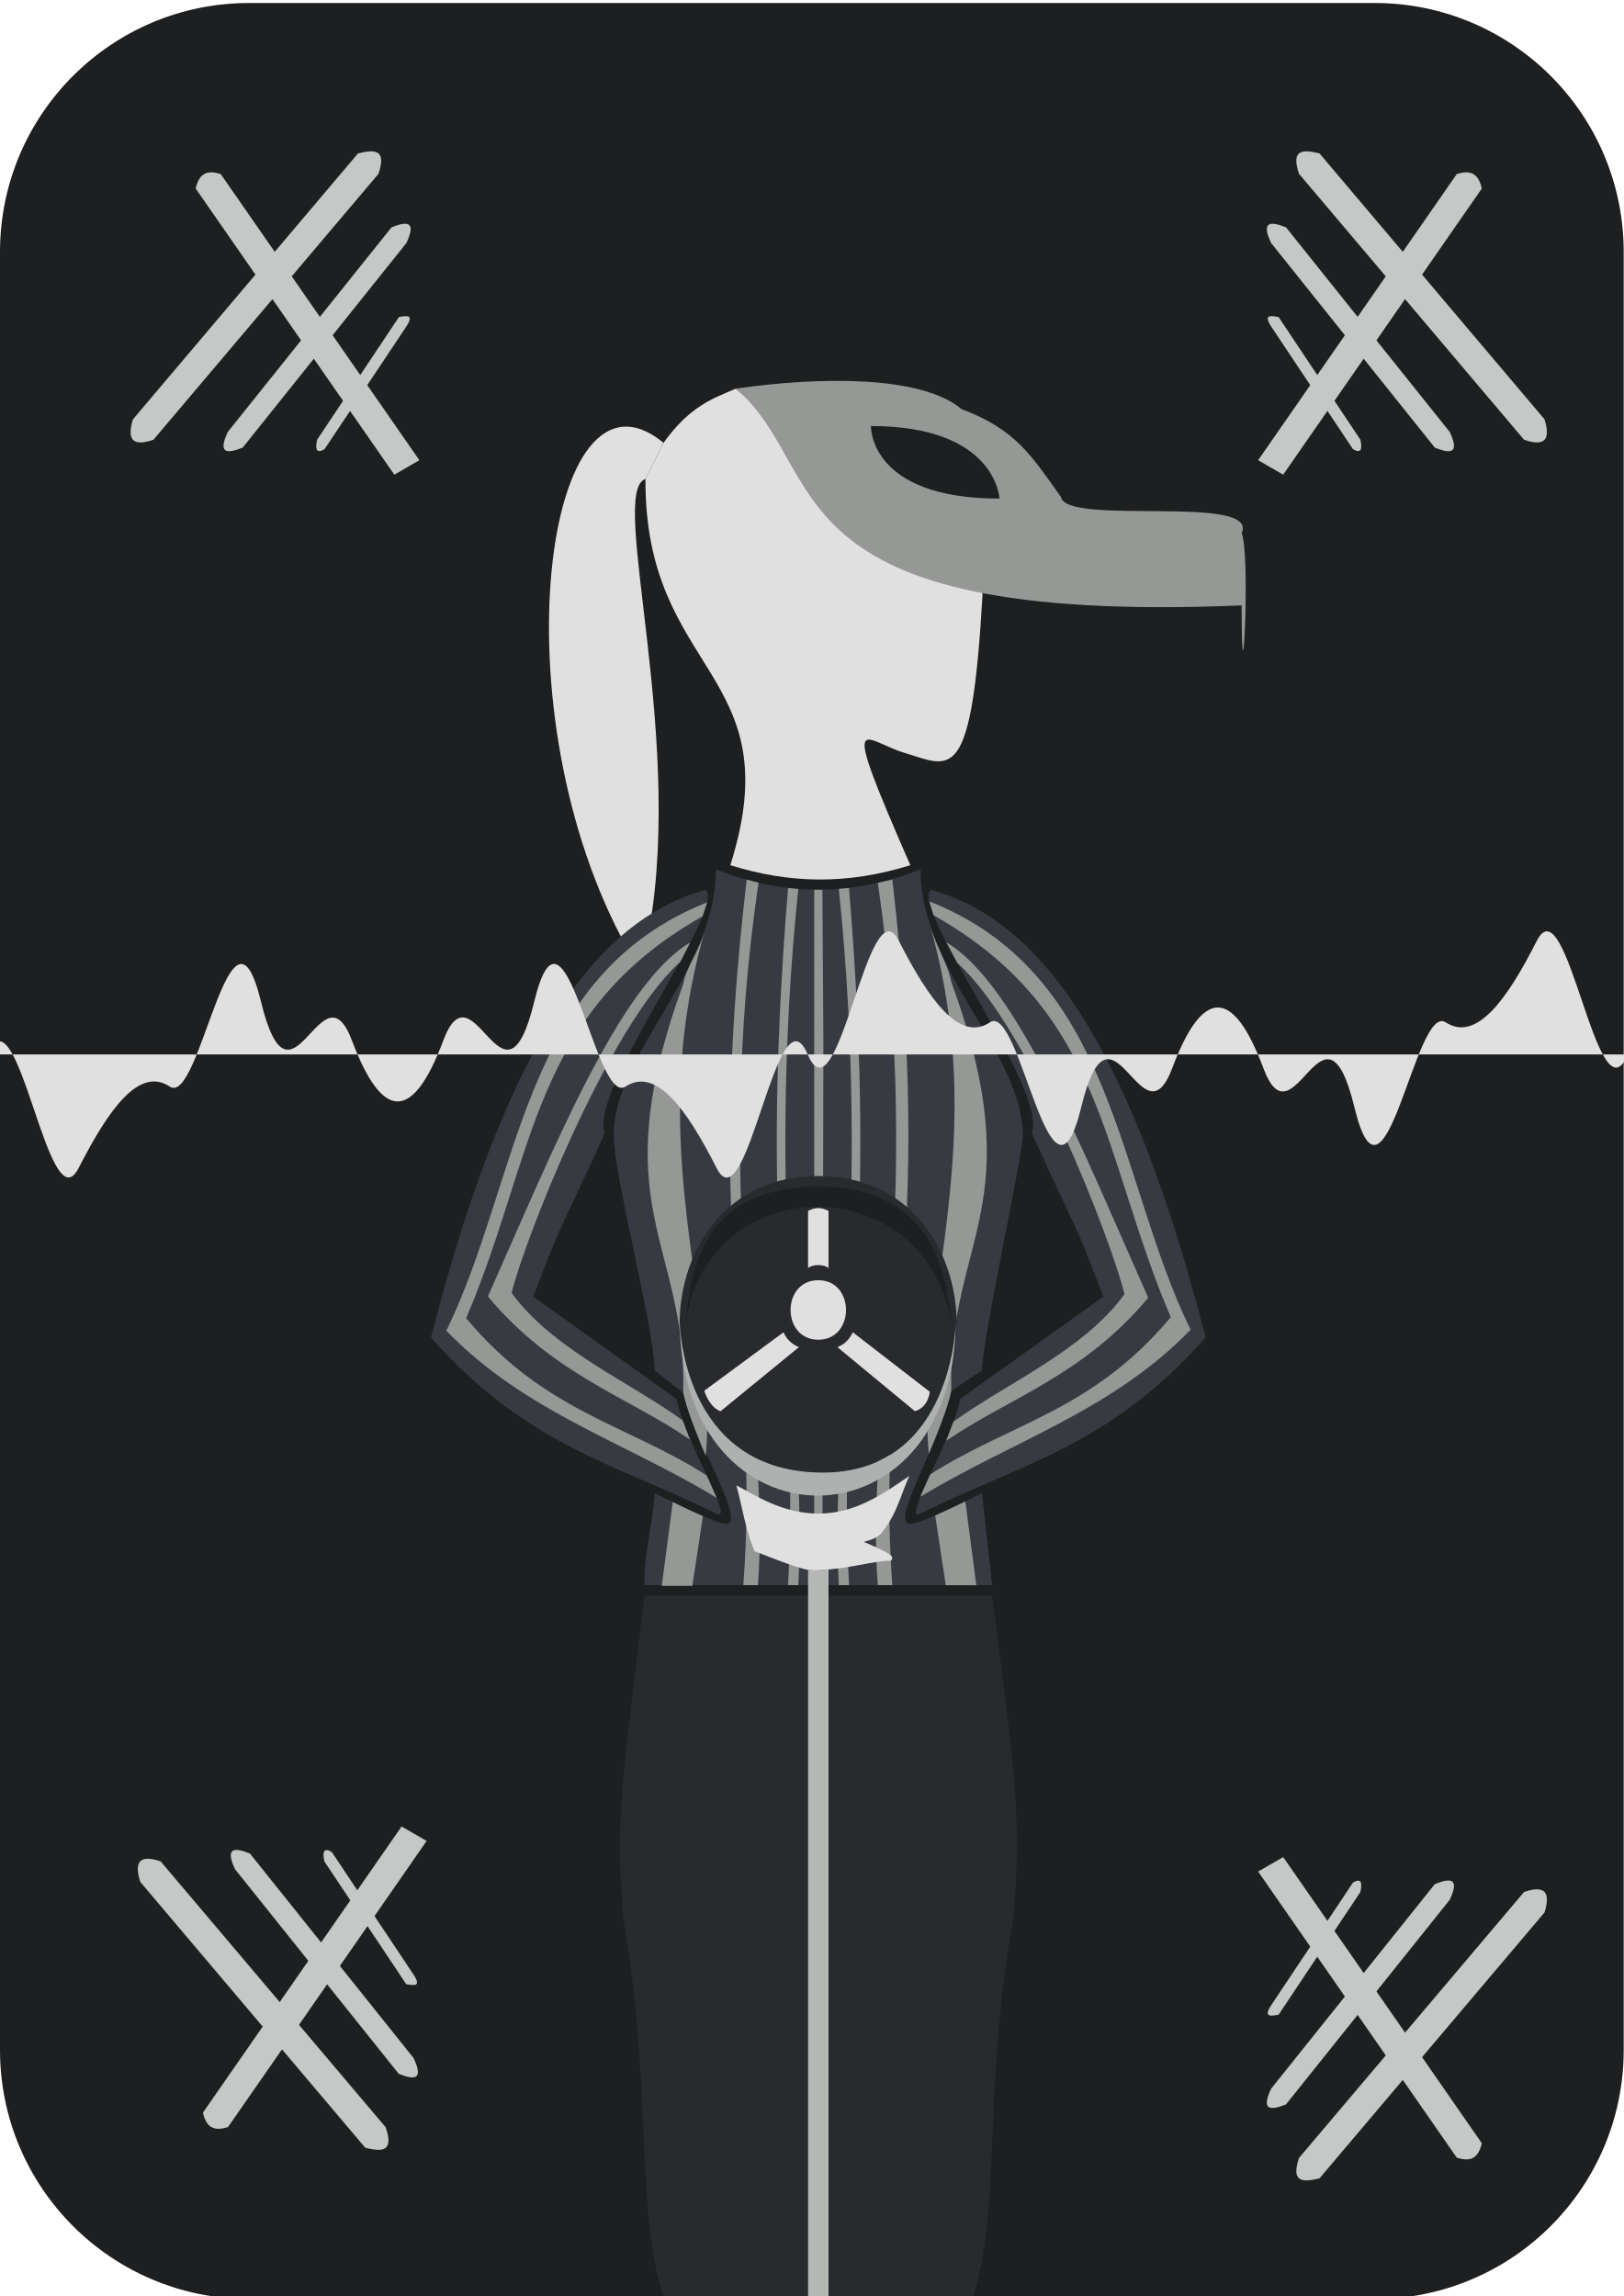
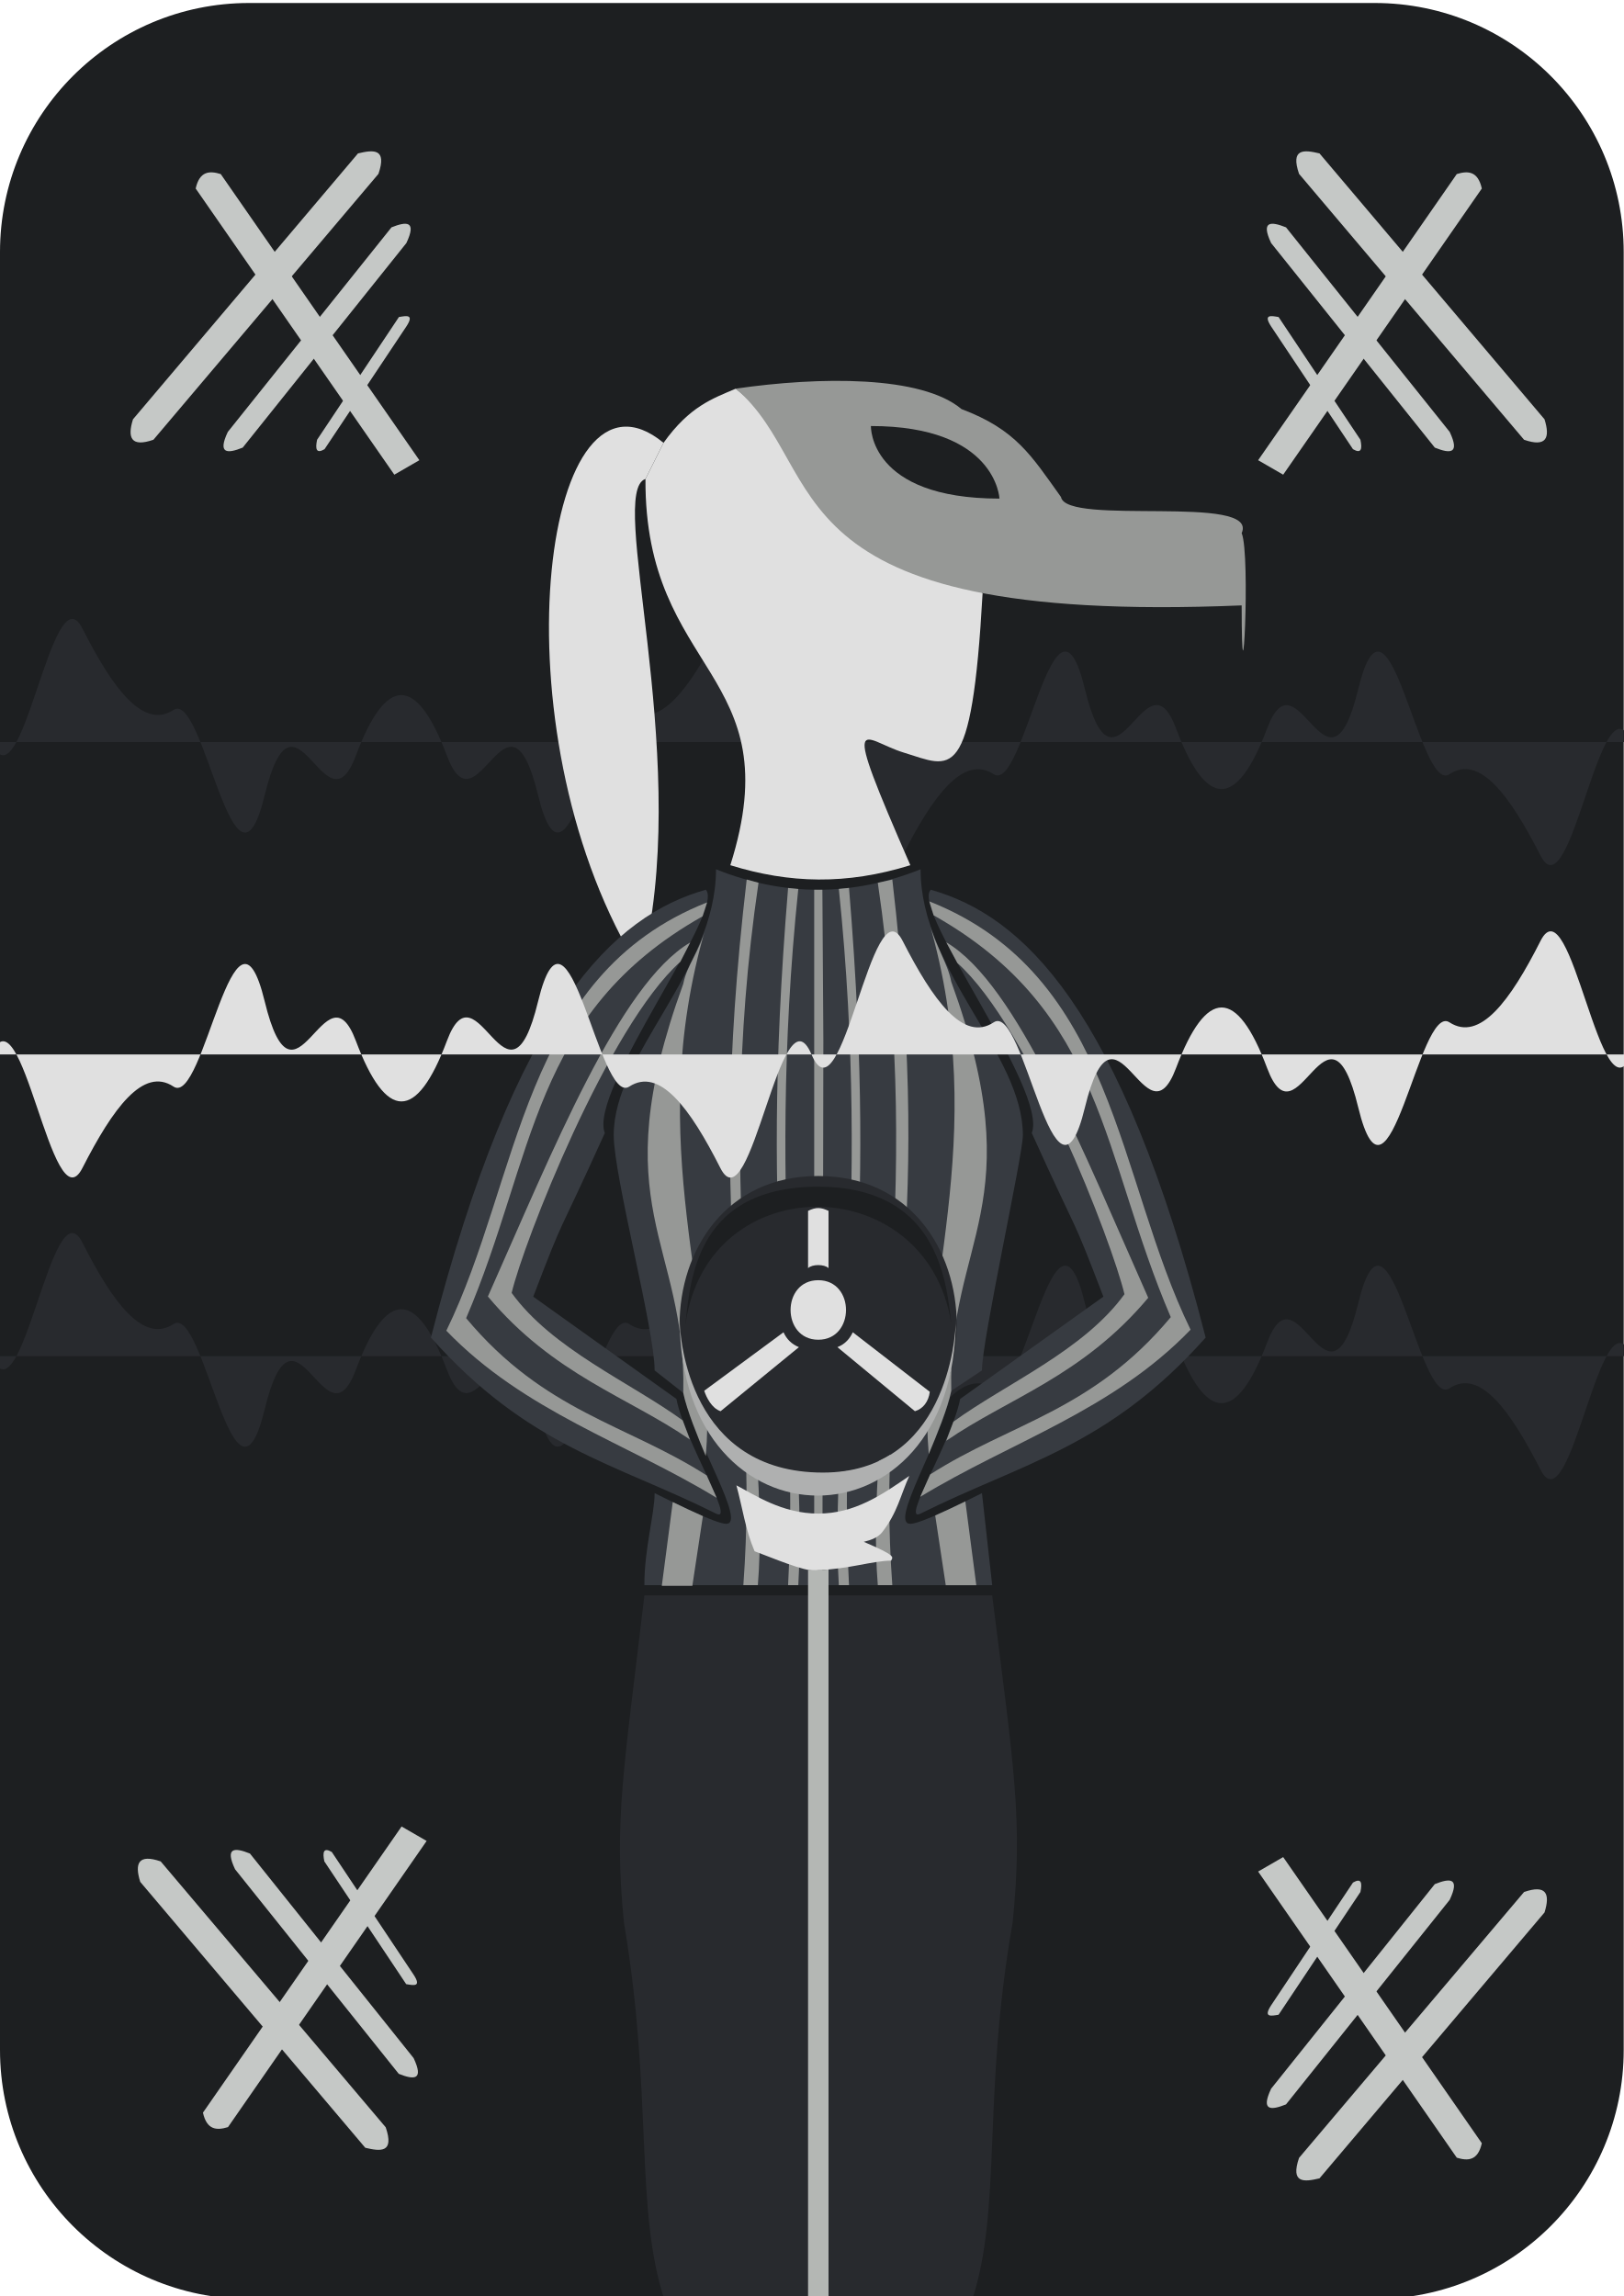
<svg xmlns="http://www.w3.org/2000/svg" width="210mm" height="297mm" viewBox="0 0 210 297" version="1.1" id="svg9111">
  <defs id="defs9105">
    <marker id="Arrow2Sstart" orient="auto" refX="0" refY="0" style="overflow:visible">
      <path d="M 8.72,4.03 -2.21,0.02 8.72,-4 c -1.75,2.37 -1.74,5.62 0,8.03 z" id="Arrow2SstartPath" style="fill:#000000;fill-opacity:1;stroke:#000000;stroke-opacity:1" transform="matrix(0.3,0,0,0.3,-0.69,0)" />
    </marker>
    <marker id="Arrow2Send" orient="auto" refX="0" refY="0" style="overflow:visible">
      <path d="M 8.72,4.03 -2.21,0.02 8.72,-4 c -1.75,2.37 -1.74,5.62 0,8.03 z" id="Arrow2SendPath" style="fill:#000000;fill-opacity:1;stroke:#000000;stroke-opacity:1" transform="matrix(-0.3,0,0,-0.3,0.69,0)" />
    </marker>
  </defs>
  <g id="layer1">
    <rect style="fill:#1d1f21;fill-opacity:1;fill-rule:evenodd;stroke:none;stroke-width:0.265" id="rect5123" width="210" height="297" x="-6.5232471e-06" y="0.387" ry="32.219" />
+     <path style="fill:#282a2e;fill-opacity:1;fill-rule:evenodd;stroke:none;stroke-width:0.267" d="m 211.033,175.431 c -3.929,-9.236 -7.858,22.385 -11.787,14.691 -3.929,-7.693 -7.858,-13.149 -11.787,-10.531 -3.929,2.617 -7.858,-27.192 -11.787,-11.033 -3.929,16.159 -7.858,-5.333 -11.787,5.102 -3.929,10.435 -7.858,10.493 -11.787,0 -3.929,-10.493 -7.858,11.064 -11.787,-5.102 -3.929,-16.166 -7.858,13.591 -11.787,11.033 -3.929,-2.557 -7.858,2.768 -11.787,10.531 -3.929,7.764 -7.858,-23.926 -11.786,-14.691 -3.929,9.236 -7.858,-22.384 -11.787,-14.691 -3.928,7.693 -7.857,13.149 -11.786,10.532 -3.929,-2.617 -7.857,27.192 -11.786,11.033 -3.929,-16.159 -7.858,5.334 -11.786,-5.102 -3.929,-10.435 -7.858,-10.493 -11.787,0 -3.929,10.493 -7.857,-11.064 -11.786,5.102 -3.929,16.166 -7.858,-13.591 -11.786,-11.033 -3.929,2.557 -7.858,-2.768 -11.787,-10.532 -3.928,-7.764 -7.857,23.927 -11.786,14.691" title="sin(5*x) * cos(10*x)" id="path5768-1-7" />
+     <path style="fill:#282a2e;fill-opacity:1;fill-rule:evenodd;stroke:none;stroke-width:0.267" d="m 211.033,95.991 c -3.929,-9.236 -7.858,22.385 -11.787,14.691 -3.929,-7.693 -7.858,-13.149 -11.787,-10.531 -3.929,2.617 -7.858,-27.192 -11.787,-11.033 -3.929,16.159 -7.858,-5.333 -11.787,5.102 -3.929,10.435 -7.858,10.493 -11.787,0 -3.929,-10.493 -7.858,11.064 -11.787,-5.102 -3.929,-16.166 -7.858,13.591 -11.787,11.033 -3.929,-2.557 -7.858,2.768 -11.787,10.531 -3.929,7.764 -7.858,-23.926 -11.786,-14.691 -3.929,9.236 -7.858,-22.384 -11.787,-14.691 -3.928,7.693 -7.857,13.149 -11.786,10.532 -3.929,-2.617 -7.857,27.192 -11.786,11.033 -3.929,-16.159 -7.858,5.334 -11.786,-5.102 -3.929,-10.435 -7.858,-10.493 -11.787,0 -3.929,10.493 -7.857,-11.064 -11.786,5.102 -3.929,16.166 -7.858,-13.591 -11.786,-11.033 -3.929,2.557 -7.858,-2.768 -11.787,-10.532 -3.928,-7.764 -7.857,23.927 -11.786,14.691" title="sin(5*x) * cos(10*x)" id="path5768-1" />
    <path style="fill:#e0e0e0;fill-opacity:1;stroke:none;stroke-width:0.234px;stroke-linecap:butt;stroke-linejoin:miter;stroke-opacity:1" d="m 95.164,50.273 c -2.996,1.29 -5.957,2.266 -9.346,7.01 l -2.337,4.673 C 83.344,87.312 102.394,86.783 94.456,111.919 c 7.638,2.37 15.014,2.567 23.283,0 -9.26,-21.167 -6.167,-16.181 -0.826,-14.558 6.118,1.858 8.763,4.504 10.172,-20.634 z" id="path10024" />
    <path style="fill:#e0e0e0;fill-opacity:1;stroke:none;stroke-width:0.234px;stroke-linecap:butt;stroke-linejoin:miter;stroke-opacity:1" d="m 85.818,57.283 -2.337,4.673 c -4.963,1.62 5.654,34.753 1e-6,60.752 H 81.145 C 64.096,92.076 70.511,44.649 85.818,57.283 Z" id="path9975" />
    <path style="fill:#c5c8c6;fill-opacity:1;stroke:none;stroke-width:0.265px;stroke-linecap:butt;stroke-linejoin:miter;stroke-opacity:1" d="M 17.198,54.24 46.302,19.844 c 2.014,-0.483 3.776,-0.663 2.646,2.646 L 19.844,56.885 c -2.86,0.989 -3.406,-0.211 -2.646,-2.646 z" id="path9977" />
    <path style="fill:#c5c8c6;fill-opacity:1;stroke:none;stroke-width:0.198px;stroke-linecap:butt;stroke-linejoin:miter;stroke-opacity:1" d="M 29.465,55.868 38.939,44.026 50.632,29.409 c 1.978,-0.791 3.283,-0.843 1.924,2.035 l -5.28,6.6 -14.393,17.991 -1.494,1.867 c -1.997,0.805 -3.274,0.823 -1.924,-2.035 z" id="path9977-5" />
    <path style="fill:#c5c8c6;fill-opacity:1;stroke:none;stroke-width:0.108px;stroke-linecap:butt;stroke-linejoin:miter;stroke-opacity:1" d="M 41.01,56.885 51.594,41.01 c 0.976,-0.167 2.017,-0.39 0.962,1.221 L 41.973,58.107 c -1.084,0.633 -1.213,-0.035 -0.962,-1.221 z" id="path9977-5-3" />
    <path style="fill:#c5c8c6;fill-opacity:1;stroke:none;stroke-width:0.265px;stroke-linecap:butt;stroke-linejoin:miter;stroke-opacity:1" d="m 28.548,22.516 25.691,37.015 -3.24,1.871 -25.691,-37.015 c 0.501,-2.252 1.777,-2.323 3.24,-1.871 z" id="path9977-51" />
    <path style="fill:#373b41;fill-opacity:1;stroke:none;stroke-width:0.265px;stroke-linecap:butt;stroke-linejoin:miter;stroke-opacity:1" d="m 119.062,112.448 c -8.805,3.517 -17.624,3.538 -26.458,0 0,13.229 -13.229,23.812 -13.229,34.396 0,5.292 5.292,25.135 5.292,30.427 l 3.704,2.91 c 1.587,6.35 8.202,16.933 5.556,16.933 -1.323,0 -6.615,-2.646 -9.26,-3.969 0,2.646 -1.358,7.352 -1.323,11.906 h 44.979 L 127,193.146 c -2.646,1.323 -7.938,3.969 -9.26,3.969 -2.783,0 3.969,-10.583 5.292,-17.198 L 127,177.271 c 0,-3.969 5.292,-27.781 5.292,-30.427 0,-10.583 -13.229,-21.167 -13.229,-34.396 z" id="path10050" />
    <path style="fill:#373b41;fill-opacity:1;stroke:none;stroke-width:0.265px;stroke-linecap:butt;stroke-linejoin:miter;stroke-opacity:1" d="m 91.281,115.094 c 2.646,2.646 -15.22,25.941 -13.058,31.47 -6.586,14.555 -4.878,9.74 -9.26,21.167 l 18.521,13.229 c 1.041,5.426 7.766,16.155 5.121,14.832 C 79.475,189.227 68.353,187.202 55.734,173.022 66.734,130.08 79.499,118.424 91.281,115.094 Z" id="path10052" />
    <path style="fill:#969896;fill-opacity:1;stroke:none;stroke-width:0.265px;stroke-linecap:butt;stroke-linejoin:miter;stroke-opacity:1" d="m 105.304,115.09 1.058,-2.6e-4 0.128,19.534 -0.128,70.429 h -1.058 z" id="path5908" />
    <path style="fill:#969896;fill-opacity:1;stroke:none;stroke-width:0.265px;stroke-linecap:butt;stroke-linejoin:miter;stroke-opacity:1" d="m 91.45,116.73 -0.586,1.8 c -22.184,12.529 -21.602,31.065 -30.577,51.982 10.15,12.159 20.74,13.69 31.118,20.347 l 1.285,2.896 c -11.694,-7.124 -24.851,-11.128 -34.965,-21.622 9.598,-19.622 9.659,-45.896 33.726,-55.403 z" id="path5996" />
    <path style="fill:#969896;fill-opacity:1;stroke:none;stroke-width:0.265px;stroke-linecap:butt;stroke-linejoin:miter;stroke-opacity:1" d="m 115.406,113.771 c 5.62,48.043 -2.174,61.467 0,91.281 h -1.875 c -1.668,-20.286 6.094,-49.544 0,-90.856 z" id="path5846-4" />
    <path style="fill:#969896;fill-opacity:1;stroke:none;stroke-width:0.265px;stroke-linecap:butt;stroke-linejoin:miter;stroke-opacity:1" d="m 96.573,113.771 c -5.62,48.043 1.742,61.467 -0.432,91.281 h 1.875 c 1.668,-20.286 -6.009,-49.549 0.085,-90.861 z" id="path5846" />
    <path style="fill:#969896;fill-opacity:1;stroke:none;stroke-width:0.222px;stroke-linecap:butt;stroke-linejoin:miter;stroke-opacity:1" d="m 109.807,114.854 c 3.952,48.043 -1.529,60.383 0,90.198 h -1.318 c -1.173,-20.286 4.285,-48.754 0,-90.066 z" id="path5846-4-6" />
    <path style="fill:#969896;fill-opacity:1;stroke:none;stroke-width:0.363px;stroke-linecap:butt;stroke-linejoin:miter;stroke-opacity:1" d="m 123.031,127 c 10.583,29.104 -0.465,33.175 0,52.917 -0.457,2.255 -1.922,5.797 -2.911,8.167 -1.728,-20.177 8.315,-40.405 -0.002,-68.976 0.859,3.33 2.44,5.411 2.913,7.892 z" id="path5846-4-2" />
    <path style="fill:#969896;fill-opacity:1;stroke:none;stroke-width:0.363px;stroke-linecap:butt;stroke-linejoin:miter;stroke-opacity:1" d="m 88.371,127.265 c -10.583,29.104 0.465,33.175 0,52.917 0.457,2.255 1.922,5.797 2.911,8.167 1.728,-20.177 -8.315,-39.849 0.002,-68.42 -0.859,3.33 -2.44,4.855 -2.913,7.336 z" id="path5846-4-2-3" />
    <path style="fill:#969896;fill-opacity:1;stroke:none;stroke-width:0.222px;stroke-linecap:butt;stroke-linejoin:miter;stroke-opacity:1" d="m 101.927,114.864 c -3.952,48.043 1.529,60.373 0,90.188 h 1.318 c 1.173,-20.286 -4.285,-48.747 0,-90.059 z" id="path5846-4-6-7" />
    <path style="fill:#969896;fill-opacity:1;stroke:none;stroke-width:0.265px;stroke-linecap:butt;stroke-linejoin:miter;stroke-opacity:1" d="m 87.999,124.403 1.271,-2.489 c -9.178,5.4 -17.814,27.022 -26.169,45.794 8.526,10.173 18.156,12.999 26.126,18.502 l -0.93,-2.474 c -6.781,-4.928 -16.846,-9.196 -22.123,-16.492 1.554,-6.553 12.43,-34.428 21.824,-42.841 z" id="path5974-5" />
    <g id="g10104" transform="translate(-52.325,-205.0662)">
      <g id="g10094" transform="matrix(0.7526815,0,0,0.7276815,42.65308,108.8229)">
        <path style="fill:#282a2e;fill-opacity:1;stroke:none;stroke-width:1.058px;stroke-linecap:butt;stroke-linejoin:miter;stroke-opacity:1" d="m 153.435,341.309 c 31.75,0 31.75,52.917 0,52.917 -31.75,0 -31.75,-52.917 0,-52.917 z" id="path10056" />
        <path style="fill:#e0e0e0;fill-opacity:1;stroke:none;stroke-width:0.265px;stroke-linecap:butt;stroke-linejoin:miter;stroke-opacity:1" d="m 133.856,379.487 c 0.383,1.192 1.272,3.094 2.812,3.636 l 13.46,-11.387 c -1.267,-0.536 -2.122,-1.442 -2.646,-2.646 z" id="path10058" />
        <path style="fill:#e0e0e0;fill-opacity:1;stroke:none;stroke-width:0.265px;stroke-linecap:butt;stroke-linejoin:miter;stroke-opacity:1" d="m 172.618,379.674 c -0.205,1.712 -1.136,3.021 -2.555,3.449 l -13.32,-11.387 c 1.445,-0.599 2.137,-1.585 2.646,-2.646 z" id="path10058-4" />
        <path style="fill:#e0e0e0;fill-opacity:1;stroke:none;stroke-width:0.212px;stroke-linecap:butt;stroke-linejoin:miter;stroke-opacity:1" d="m 153.458,359.833 c 6.35,0 6.35,10.583 0,10.583 -6.35,0 -6.35,-10.583 0,-10.583 z" id="path10056-1" />
        <path style="fill:#e0e0e0;fill-opacity:1;stroke:none;stroke-width:0.2px;stroke-linecap:butt;stroke-linejoin:miter;stroke-opacity:1" d="m 151.701,347.51 c 1.406,-0.727 2.284,-0.604 3.515,0 v 10.181 c -0.703,-0.727 -2.812,-0.727 -3.515,0 z" id="path10058-4-8" />
      </g>
      <path style="fill:#afb0b0;fill-opacity:1;stroke:none;stroke-width:0.265px;stroke-linecap:butt;stroke-linejoin:miter;stroke-opacity:1" d="m 175.948,375.708 c -1e-5,30.427 -35.719,30.427 -35.719,0 0,2.646 1.323,19.844 18.521,19.844 15.875,0 17.198,-17.198 17.198,-19.844 z" id="path10096" />
      <path style="fill:#1d1f21;fill-opacity:1;stroke:none;stroke-width:0.26px;stroke-linecap:butt;stroke-linejoin:miter;stroke-opacity:1" d="m 175.356,376.254 c -3.183,-20.311 -32.526,-20.311 -34.506,1.22 0.703,-5.656 0.703,-18.899 17.289,-18.899 15.315,-0.006 16.585,11.92 17.217,17.679 z" id="path10096-4" />
    </g>
    <path style="fill:#e0e0e0;fill-opacity:1;stroke:none;stroke-width:0.239px;stroke-linecap:butt;stroke-linejoin:miter;stroke-opacity:1" d="m 95.239,192.139 c 0.785,2.841 1.145,5.691 2.354,8.523 4.554,1.774 7.168,2.781 8.24,2.435 3.883,-0.114 7.063,-1.209 9.417,-1.218 0.24,-0.488 0.715,-0.613 -3.531,-2.435 0.991,-0.237 1.846,-0.584 2.354,-1.218 2.006,-2.534 2.411,-4.877 3.531,-7.306 -3.531,2.435 -7.063,4.87 -11.772,4.87 -4.709,0 -8.24,-2.435 -10.594,-3.653 z" id="path1101" />
    <path style="fill:#373b41;fill-opacity:1;stroke:none;stroke-width:0.265px;stroke-linecap:butt;stroke-linejoin:miter;stroke-opacity:1" d="m 120.385,115.094 c -2.646,2.646 15.22,25.941 13.058,31.47 6.586,14.555 4.878,9.74 9.26,21.167 l -18.521,13.229 c -1.041,5.426 -7.766,16.155 -5.121,14.832 13.129,-6.564 24.252,-8.59 36.871,-22.77 -11.001,-42.942 -23.765,-54.598 -35.548,-57.928 z" id="path10052-6" />
    <path style="fill:#c5c8c6;fill-opacity:1;stroke:none;stroke-width:0.265px;stroke-linecap:butt;stroke-linejoin:miter;stroke-opacity:1" d="M 199.76,54.24 170.656,19.844 c -2.014,-0.483 -3.776,-0.663 -2.646,2.646 l 29.104,34.396 c 2.86,0.989 3.406,-0.211 2.646,-2.646 z" id="path9977-9" />
    <path style="fill:#c5c8c6;fill-opacity:1;stroke:none;stroke-width:0.198px;stroke-linecap:butt;stroke-linejoin:miter;stroke-opacity:1" d="M 187.493,55.868 178.02,44.026 166.327,29.409 c -1.978,-0.791 -3.283,-0.843 -1.924,2.035 l 5.28,6.6 14.393,17.991 1.494,1.867 c 1.997,0.805 3.274,0.823 1.924,-2.035 z" id="path9977-5-9" />
    <path style="fill:#969896;fill-opacity:1;stroke:none;stroke-width:0.265px;stroke-linecap:butt;stroke-linejoin:miter;stroke-opacity:1" d="m 120.19,116.598 0.561,1.8 c 22.184,12.529 21.693,31.065 30.669,51.982 -10.15,12.159 -20.74,13.69 -31.118,20.347 l -1.285,2.896 c 11.694,-7.124 24.851,-11.128 34.965,-21.622 -9.598,-19.622 -9.725,-45.896 -33.792,-55.403 z" id="path5996-5" />
    <path style="fill:#c5c8c6;fill-opacity:1;stroke:none;stroke-width:0.108px;stroke-linecap:butt;stroke-linejoin:miter;stroke-opacity:1" d="M 175.948,56.885 165.365,41.01 c -0.976,-0.167 -2.017,-0.39 -0.962,1.221 l 10.583,15.875 c 1.084,0.633 1.213,-0.035 0.962,-1.221 z" id="path9977-5-3-3" />
    <path style="fill:#c5c8c6;fill-opacity:1;stroke:none;stroke-width:0.265px;stroke-linecap:butt;stroke-linejoin:miter;stroke-opacity:1" d="m 188.41,22.516 -25.691,37.015 3.24,1.871 25.691,-37.015 c -0.501,-2.252 -1.777,-2.323 -3.24,-1.871 z" id="path9977-51-8" />
    <path style="fill:#969896;fill-opacity:1;stroke:none;stroke-width:0.265px;stroke-linecap:butt;stroke-linejoin:miter;stroke-opacity:1" d="m 123.822,124.571 -1.435,-2.675 c 9.178,5.4 17.762,27.208 26.117,45.98 -8.526,10.173 -18.156,12.999 -26.126,18.502 l 0.93,-2.474 c 6.781,-4.928 16.846,-9.196 22.123,-16.492 -1.554,-6.553 -12.214,-34.428 -21.608,-42.841 z" id="path5974" />
    <path style="fill:#282a2e;fill-opacity:1;stroke:none;stroke-width:0.265px;stroke-linecap:butt;stroke-linejoin:miter;stroke-opacity:1" d="m 83.344,206.375 h 44.979 c 2.875,22.781 3.969,29.104 2.646,42.333 C 127,271.198 129.646,285.75 125.677,297.656 H 85.99 C 82.021,285.75 84.505,271.166 80.698,248.708 c -1.323,-13.229 0,-19.844 2.646,-42.333 z" id="path1104" />
-     <path style="fill:#e0e0e0;fill-opacity:1;fill-rule:evenodd;stroke:none;stroke-width:0.267" d="m -1.617,136.399 c 3.929,-9.236 7.858,22.385 11.787,14.691 3.929,-7.693 7.858,-13.149 11.787,-10.531 3.929,2.617 7.858,-27.192 11.787,-11.033 3.929,16.159 7.858,-5.333 11.787,5.102 3.929,10.435 7.858,10.493 11.787,0 3.929,-10.493 7.858,11.064 11.787,-5.102 3.929,-16.166 7.858,13.591 11.787,11.033 3.929,-2.557 7.858,2.768 11.787,10.531 3.929,7.764 7.858,-23.926 11.786,-14.691 3.929,9.236 7.858,-22.384 11.787,-14.691 3.928,7.693 7.857,13.149 11.786,10.532 3.929,-2.617 7.857,27.192 11.786,11.033 3.929,-16.159 7.858,5.334 11.786,-5.102 3.929,-10.435 7.858,-10.493 11.787,0 3.929,10.493 7.857,-11.064 11.786,5.102 3.929,16.166 7.858,-13.591 11.786,-11.033 3.929,2.557 7.858,-2.768 11.787,-10.532 3.928,-7.764 7.857,23.927 11.786,14.691" title="sin(5*x) * cos(10*x)" id="path5768" />
+     <path style="fill:#e0e0e0;fill-opacity:1;fill-rule:evenodd;stroke:none;stroke-width:0.267" d="m -1.128,136.399 c 3.929,-9.236 7.858,22.385 11.787,14.691 3.929,-7.693 7.858,-13.149 11.787,-10.531 3.929,2.617 7.858,-27.192 11.787,-11.033 3.929,16.159 7.858,-5.333 11.787,5.102 3.929,10.435 7.858,10.493 11.787,0 3.929,-10.493 7.858,11.064 11.787,-5.102 3.929,-16.166 7.858,13.591 11.787,11.033 3.929,-2.557 7.858,2.768 11.787,10.531 3.929,7.764 7.858,-23.926 11.786,-14.691 3.929,9.236 7.858,-22.384 11.787,-14.691 3.928,7.693 7.857,13.149 11.786,10.532 3.929,-2.617 7.857,27.192 11.786,11.033 3.929,-16.159 7.858,5.334 11.786,-5.102 3.929,-10.435 7.858,-10.493 11.787,0 3.929,10.493 7.857,-11.064 11.786,5.102 3.929,16.166 7.858,-13.591 11.786,-11.033 3.929,2.557 7.858,-2.768 11.787,-10.532 3.928,-7.764 7.857,23.927 11.786,14.691" title="sin(5*x) * cos(10*x)" id="path5768" />
    <path style="fill:#b4b7b4;fill-opacity:1;stroke:none;stroke-width:0.265px;stroke-linecap:butt;stroke-linejoin:miter;stroke-opacity:1" d="m 104.51,203.073 c 1.609,0.07 1.912,-0.017 2.646,-0.052 v 94.635 h -2.646 z" id="path5780" />
    <path style="fill:#c5c8c6;fill-opacity:1;stroke:none;stroke-width:0.265px;stroke-linecap:butt;stroke-linejoin:miter;stroke-opacity:1" d="m 199.76,247.385 -29.104,34.396 c -2.014,0.483 -3.776,0.663 -2.646,-2.646 l 29.104,-34.396 c 2.86,-0.989 3.406,0.211 2.646,2.646 z" id="path9977-9-4" />
    <path style="fill:#c5c8c6;fill-opacity:1;stroke:none;stroke-width:0.198px;stroke-linecap:butt;stroke-linejoin:miter;stroke-opacity:1" d="m 187.493,245.757 -9.474,11.842 -11.693,14.616 c -1.978,0.791 -3.283,0.843 -1.924,-2.035 l 5.28,-6.6 14.393,-17.991 1.494,-1.867 c 1.997,-0.805 3.274,-0.823 1.924,2.035 z" id="path9977-5-9-1" />
    <path style="fill:#c5c8c6;fill-opacity:1;stroke:none;stroke-width:0.108px;stroke-linecap:butt;stroke-linejoin:miter;stroke-opacity:1" d="m 175.948,244.74 -10.583,15.875 c -0.976,0.167 -2.017,0.39 -0.962,-1.221 l 10.583,-15.875 c 1.084,-0.633 1.213,0.035 0.962,1.221 z" id="path9977-5-3-3-5" />
    <path style="fill:#c5c8c6;fill-opacity:1;stroke:none;stroke-width:0.265px;stroke-linecap:butt;stroke-linejoin:miter;stroke-opacity:1" d="m 188.41,279.109 -25.691,-37.015 3.24,-1.871 25.691,37.015 c -0.501,2.252 -1.777,2.323 -3.24,1.871 z" id="path9977-51-8-3" />
    <path style="fill:#c5c8c6;fill-opacity:1;stroke:none;stroke-width:0.265px;stroke-linecap:butt;stroke-linejoin:miter;stroke-opacity:1" d="m 18.137,243.43 29.104,34.396 c 2.014,0.483 3.776,0.663 2.646,-2.646 l -29.104,-34.396 c -2.86,-0.989 -3.406,0.211 -2.646,2.646 z" id="path9977-9-4-0" />
    <path style="fill:#c5c8c6;fill-opacity:1;stroke:none;stroke-width:0.198px;stroke-linecap:butt;stroke-linejoin:miter;stroke-opacity:1" d="m 30.404,241.802 9.474,11.842 11.693,14.616 c 1.978,0.791 3.283,0.843 1.924,-2.035 l -5.28,-6.6 -14.393,-17.991 -1.494,-1.867 c -1.997,-0.805 -3.274,-0.823 -1.924,2.035 z" id="path9977-5-9-1-6" />
    <path style="fill:#c5c8c6;fill-opacity:1;stroke:none;stroke-width:0.108px;stroke-linecap:butt;stroke-linejoin:miter;stroke-opacity:1" d="m 41.95,240.784 10.583,15.875 c 0.976,0.167 2.017,0.39 0.962,-1.221 l -10.583,-15.875 c -1.084,-0.633 -1.213,0.035 -0.962,1.221 z" id="path9977-5-3-3-5-3" />
    <path style="fill:#c5c8c6;fill-opacity:1;stroke:none;stroke-width:0.265px;stroke-linecap:butt;stroke-linejoin:miter;stroke-opacity:1" d="m 29.488,275.153 25.691,-37.015 -3.24,-1.871 -25.691,37.015 c 0.501,2.252 1.777,2.323 3.24,1.871 z" id="path9977-51-8-3-1" />
    <path style="fill:#969896;fill-opacity:1;stroke:none;stroke-width:0.265px;stroke-linecap:butt;stroke-linejoin:miter;stroke-opacity:1" d="m 120.954,196.036 c 1.214,-0.528 2.578,-1.179 3.897,-1.823 l 1.417,10.84 h -3.95 z" id="path5930" />
    <path style="fill:#969896;fill-opacity:1;stroke:none;stroke-width:0.265px;stroke-linecap:butt;stroke-linejoin:miter;stroke-opacity:1" d="m 90.908,196.12 c -1.214,-0.528 -2.578,-1.179 -3.897,-1.823 l -1.417,10.84 h 3.95 z" id="path5930-2" />
    <path id="path6018" style="fill:#969896;fill-opacity:1;fill-rule:evenodd;stroke:none;stroke-width:0.265px;stroke-linecap:butt;stroke-linejoin:miter;stroke-opacity:1" d="m 112.64,55.109 c 16.24,0 16.624,9.388 16.624,9.388 -16.935,0 -16.624,-9.388 -16.624,-9.388 z M 95.164,50.273 c 10.849,-1.57 24.022,-1.725 29.19,2.643 7.051,2.654 9.021,6.002 12.869,11.376 0.692,3.792 25.677,-0.463 23.366,4.673 1.188,2.763 0,25.703 0,9.346 C 98.638,80.894 107.556,60.822 95.164,50.273 Z" />
  </g>
</svg>
